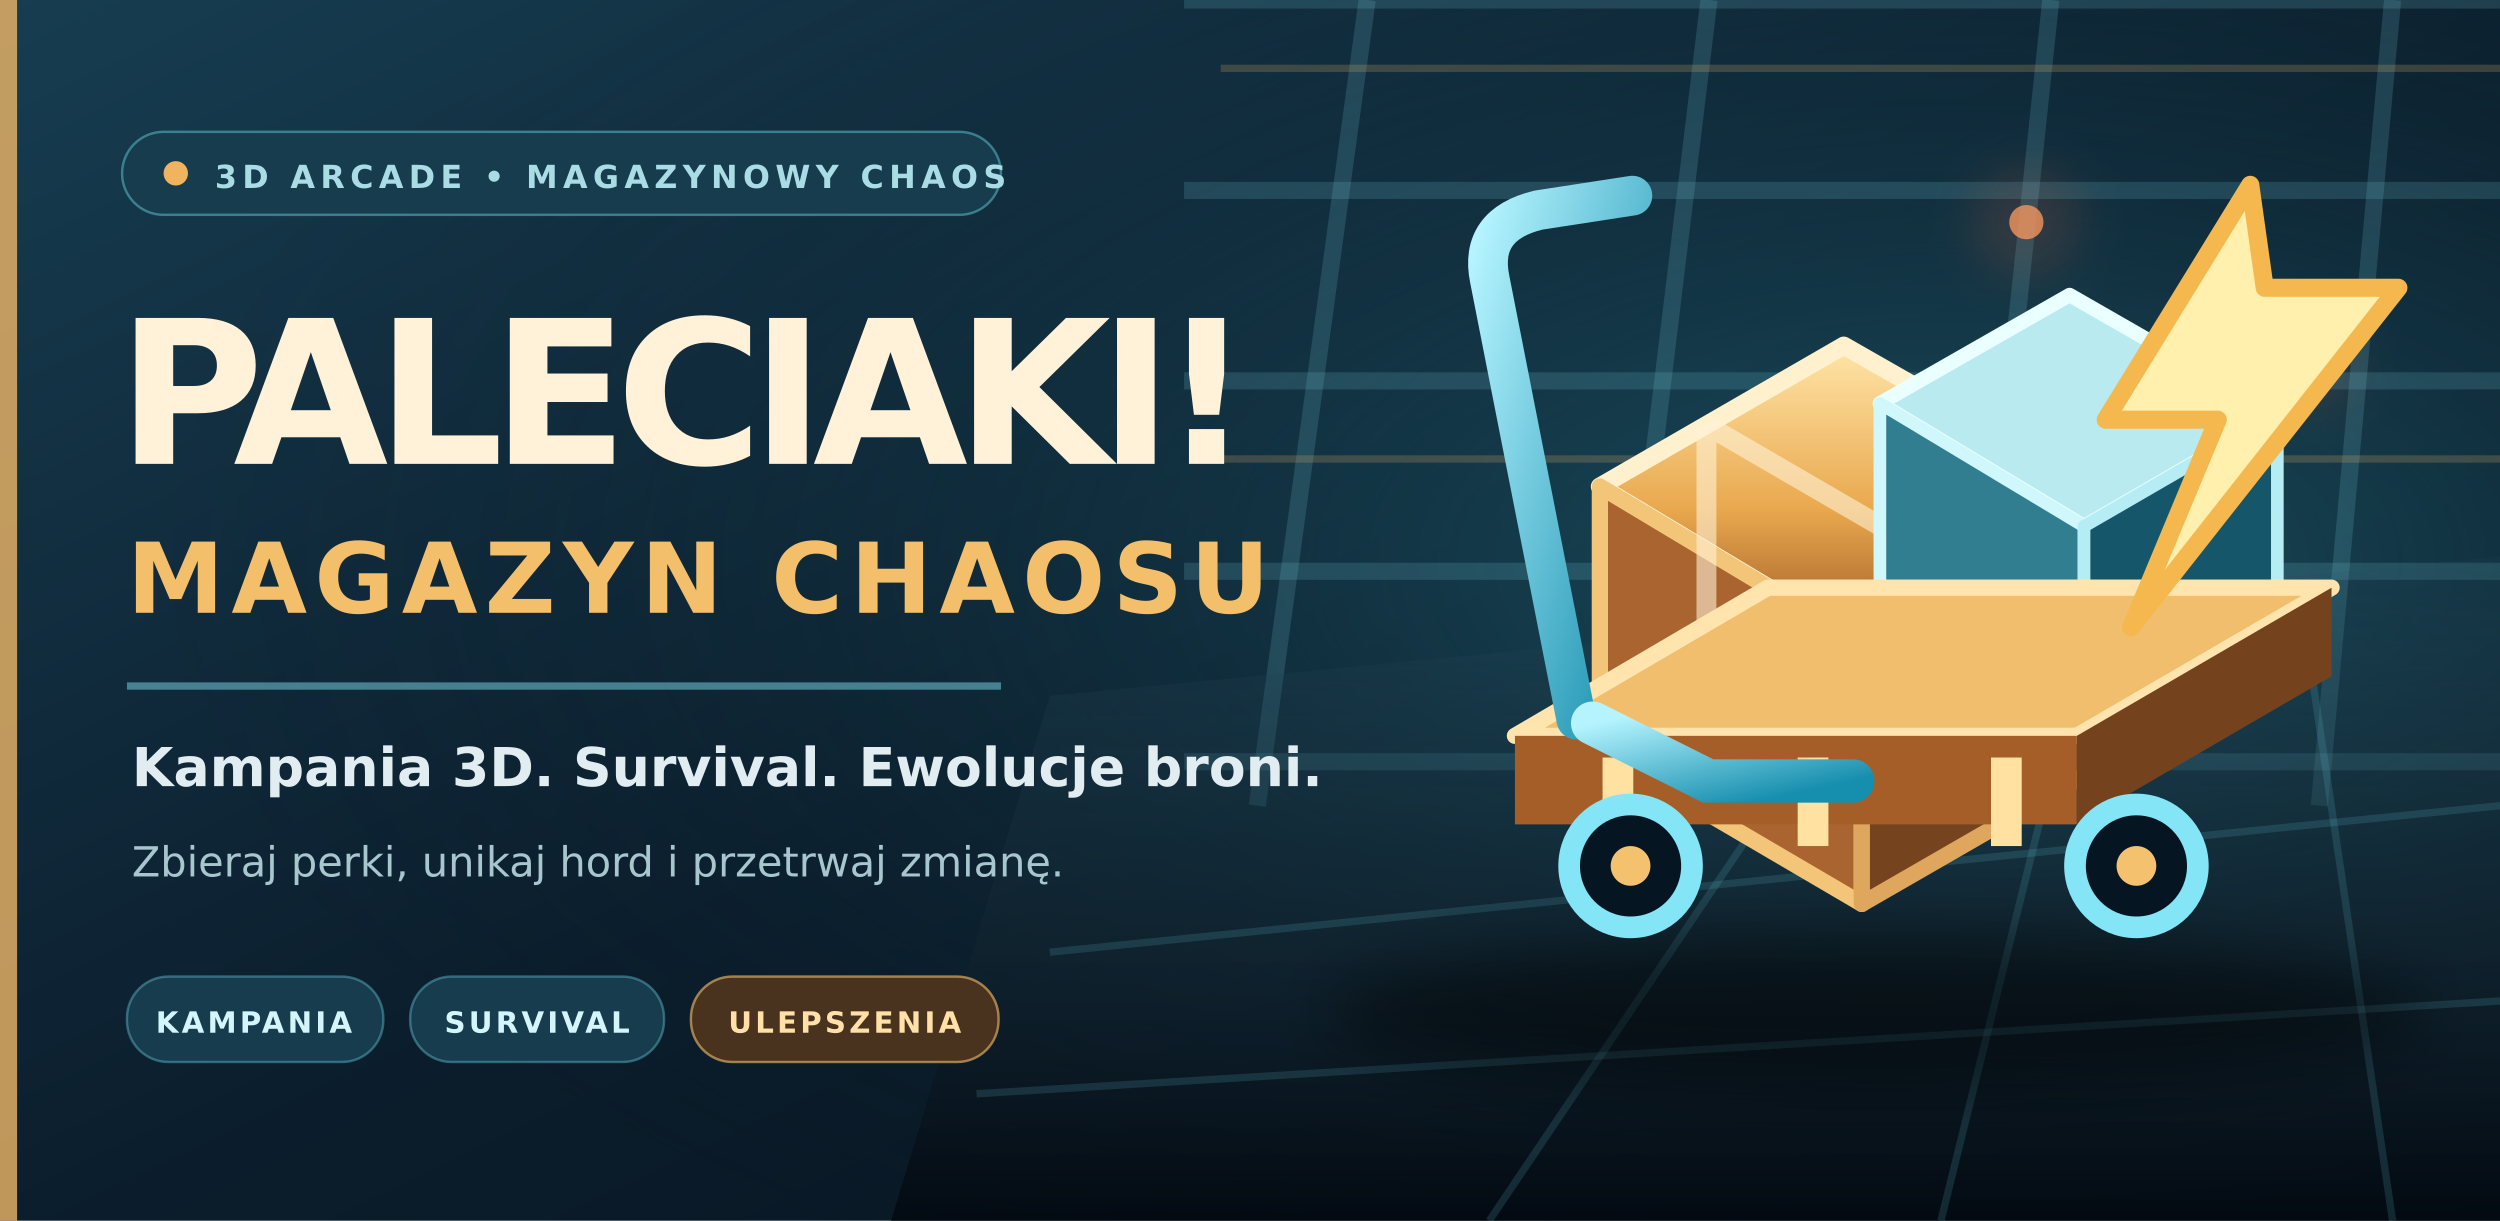
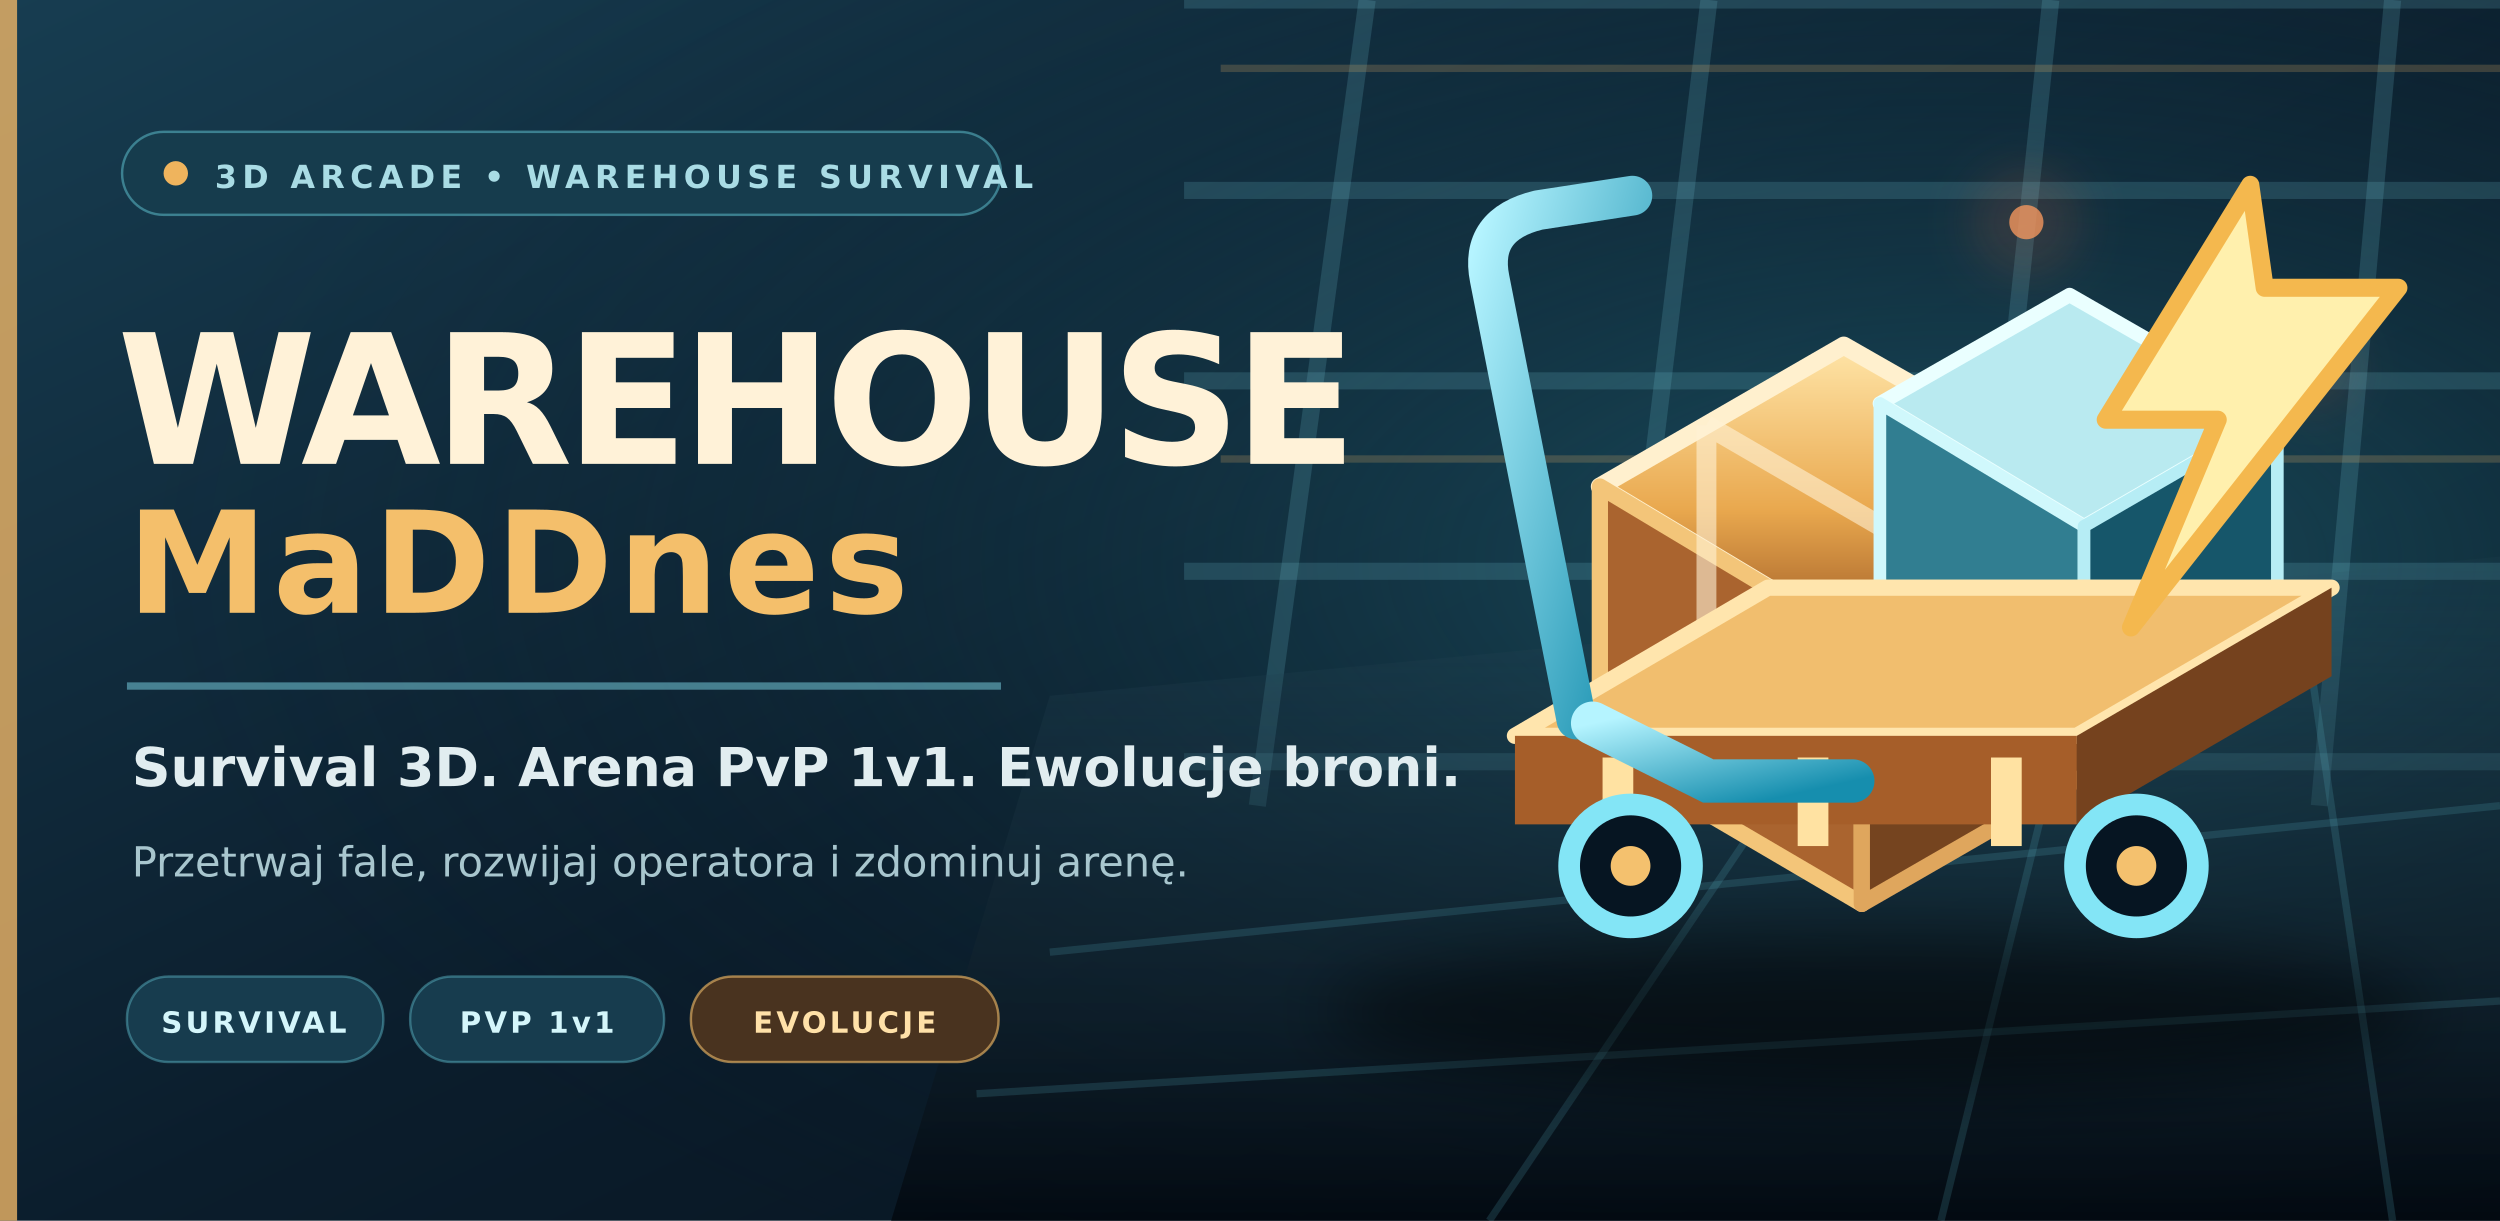
<svg xmlns="http://www.w3.org/2000/svg" width="1024" height="500" viewBox="0 0 1024 500">
  <defs>
    <linearGradient id="bg" x1="0" y1="0" x2="1" y2="1">
      <stop stop-color="#173d51" />
      <stop offset=".52" stop-color="#0b1d2c" />
      <stop offset="1" stop-color="#06101a" />
    </linearGradient>
    <radialGradient id="light" cx=".78" cy=".46" r=".72">
      <stop stop-color="#28778a" stop-opacity=".58" />
      <stop offset="1" stop-color="#07131d" stop-opacity="0" />
    </radialGradient>
    <linearGradient id="gold" x1="0" y1="0" x2="0" y2="1">
      <stop stop-color="#ffe5a8" />
      <stop offset=".55" stop-color="#e9a84e" />
      <stop offset="1" stop-color="#985522" />
    </linearGradient>
    <linearGradient id="cyan" x1="0" y1="0" x2="1" y2="1">
      <stop stop-color="#b5f4ff" />
      <stop offset="1" stop-color="#168eae" />
    </linearGradient>
    <linearGradient id="floor" x1="0" y1="0" x2="0" y2="1">
      <stop stop-color="#284b5d" stop-opacity=".12" />
      <stop offset="1" stop-color="#02080f" stop-opacity=".86" />
    </linearGradient>
    <filter id="shadow" x="-40%" y="-40%" width="180%" height="180%">
      <feGaussianBlur stdDeviation="13" />
    </filter>
    <filter id="glow" x="-60%" y="-60%" width="220%" height="220%">
      <feGaussianBlur stdDeviation="9" />
    </filter>
  </defs>
  <rect width="1024" height="500" fill="url(#bg)" />
  <rect width="1024" height="500" fill="url(#light)" />
  <g fill="none" stroke="#75cbdc" stroke-opacity=".18" stroke-width="7">
    <path d="M485 0H1024M485 78H1024M485 156H1024M485 234H1024M485 312H1024" />
    <path d="M560 0 515 330M700 0 660 330M840 0 805 330M980 0 950 330" />
    <path d="M500 28 1024 28M500 188 1024 188" stroke="#e3af65" stroke-opacity=".22" stroke-width="3" />
  </g>
  <path d="M430 285 1024 228V500H365Z" fill="url(#floor)" />
  <g stroke="#62bfd0" stroke-opacity=".17" stroke-width="3" fill="none">
    <path d="M610 500 755 285M795 500 850 278M980 500 946 270" />
    <path d="M430 390 1024 330M400 448 1024 410" />
  </g>
  <g opacity=".78">
    <circle cx="830" cy="91" r="23" fill="#ed6d45" opacity=".18" filter="url(#glow)" />
    <circle cx="830" cy="91" r="7" fill="#ff9a5d" />
    <circle cx="948" cy="151" r="18" fill="#e66d46" opacity=".16" filter="url(#glow)" />
    <circle cx="948" cy="151" r="5" fill="#ff9a5d" />
  </g>
  <ellipse cx="768" cy="415" rx="225" ry="32" fill="#000" opacity=".46" filter="url(#shadow)" />
  <g transform="translate(585 72) scale(.74)">
    <path d="M95 172 230 94 377 178 240 259Z" fill="url(#gold)" stroke="#fff0ce" stroke-width="10" stroke-linejoin="round" />
    <path d="M95 172V318L240 403V259Z" fill="#aa642f" stroke="#f3c579" stroke-width="9" stroke-linejoin="round" />
    <path d="M240 259 377 178V324L240 403Z" fill="#75441f" stroke="#dfa65d" stroke-width="9" stroke-linejoin="round" />
    <path d="M154 138 290 217M154 138V283" stroke="#fff2d5" stroke-opacity=".6" stroke-width="11" />
    <path d="M250 126 355 66 470 132 363 194Z" fill="#b9eaf0" stroke="#eaffff" stroke-width="8" stroke-linejoin="round" />
    <path d="M250 126V242L363 308V194Z" fill="#317e91" stroke="#d0f8fc" stroke-width="7" stroke-linejoin="round" />
    <path d="M363 194 470 132V248L363 308Z" fill="#16566a" stroke="#b6edf5" stroke-width="7" stroke-linejoin="round" />
    <path d="M48 310 359 310 500 228 188 228Z" fill="#f1be6e" stroke="#ffe5ad" stroke-width="9" stroke-linejoin="round" />
    <path d="M48 310V359L359 359V310Z" fill="#a65e29" />
    <path d="M359 310V359L500 277V228Z" fill="#75421e" />
    <path d="M105 322V371M213 322V371M320 322V371" stroke="#ffe2a2" stroke-width="17" />
    <path d="M82 301 34 57Q28 27 61 19L113 11" fill="none" stroke="url(#cyan)" stroke-width="22" stroke-linecap="round" stroke-linejoin="round" />
    <path d="M91 303 155 335H235" fill="none" stroke="url(#cyan)" stroke-width="24" stroke-linecap="round" />
    <circle cx="112" cy="382" r="34" fill="#061522" stroke="#83e5f6" stroke-width="12" />
    <circle cx="112" cy="382" r="11" fill="#f4c16e" />
    <circle cx="392" cy="382" r="34" fill="#061522" stroke="#83e5f6" stroke-width="12" />
    <circle cx="392" cy="382" r="11" fill="#f4c16e" />
    <path d="m455 5-80 130h62l-48 115 148-188h-74z" fill="#fff0ad" stroke="#f4b84e" stroke-width="10" stroke-linejoin="round" />
  </g>
  <g font-family="DejaVu Sans, sans-serif">
    <rect x="50" y="54" width="360" height="34" rx="17" fill="#163c4d" stroke="#5bb9c8" stroke-opacity=".55" />
    <circle cx="72" cy="71" r="5" fill="#efb45d" />
-     <text x="88" y="77" fill="#a9dce5" font-size="13" font-weight="700" letter-spacing="2.2">3D ARCADE • MAGAZYNOWY CHAOS</text>
-     <text x="48" y="190" fill="#fff2d8" font-size="82" font-weight="900" letter-spacing="-5">PALECIAKI!</text>
-     <text x="52" y="251" fill="#f4bf6b" font-size="40" font-weight="900" letter-spacing="3">MAGAZYN CHAOSU</text>
+     <text x="88" y="77" fill="#a9dce5" font-size="13" font-weight="700" letter-spacing="2.2">3D ARCADE • WAREHOUSE SURVIVAL</text>
+     <text x="48" y="190" fill="#fff2d8" font-size="74" font-weight="900" letter-spacing="-3">WAREHOUSE</text>
+     <text x="52" y="251" fill="#f4bf6b" font-size="58" font-weight="900" letter-spacing="2">MaDDnes</text>
    <path d="M52 281H410" stroke="#75c8d8" stroke-opacity=".55" stroke-width="3" />
-     <text x="54" y="322" fill="#e1edf0" font-size="22" font-weight="700">Kampania 3D. Survival. Ewolucje broni.</text>
-     <text x="54" y="359" fill="#a8c6ce" font-size="17" font-weight="500">Zbieraj perki, unikaj hord i przetrwaj zmianę.</text>
+     <text x="54" y="322" fill="#e1edf0" font-size="22" font-weight="700">Survival 3D. Arena PvP 1v1. Ewolucje broni.</text>
+     <text x="54" y="359" fill="#a8c6ce" font-size="17" font-weight="500">Przetrwaj fale, rozwijaj operatora i zdominuj arenę.</text>
    <g transform="translate(52 400)">
      <rect width="105" height="35" rx="17" fill="#173c4e" stroke="#5dbacb" stroke-opacity=".45" />
-       <text x="52" y="23" text-anchor="middle" fill="#d4f6fb" font-size="12" font-weight="800" letter-spacing="1.3">KAMPANIA</text>
+       <text x="52" y="23" text-anchor="middle" fill="#d4f6fb" font-size="12" font-weight="800" letter-spacing="1.3">SURVIVAL</text>
      <rect x="116" width="104" height="35" rx="17" fill="#173c4e" stroke="#5dbacb" stroke-opacity=".45" />
-       <text x="168" y="23" text-anchor="middle" fill="#d4f6fb" font-size="12" font-weight="800" letter-spacing="1.3">SURVIVAL</text>
+       <text x="168" y="23" text-anchor="middle" fill="#d4f6fb" font-size="12" font-weight="800" letter-spacing="1.3">PVP 1v1</text>
      <rect x="231" width="126" height="35" rx="17" fill="#49331f" stroke="#d9a85f" stroke-opacity=".7" />
-       <text x="294" y="23" text-anchor="middle" fill="#ffe1a8" font-size="12" font-weight="800" letter-spacing="1.3">ULEPSZENIA</text>
+       <text x="294" y="23" text-anchor="middle" fill="#ffe1a8" font-size="12" font-weight="800" letter-spacing="1.3">EVOLUCJE</text>
    </g>
  </g>
  <rect x="0" y="0" width="7" height="500" fill="#eeb566" opacity=".8" />
</svg>
